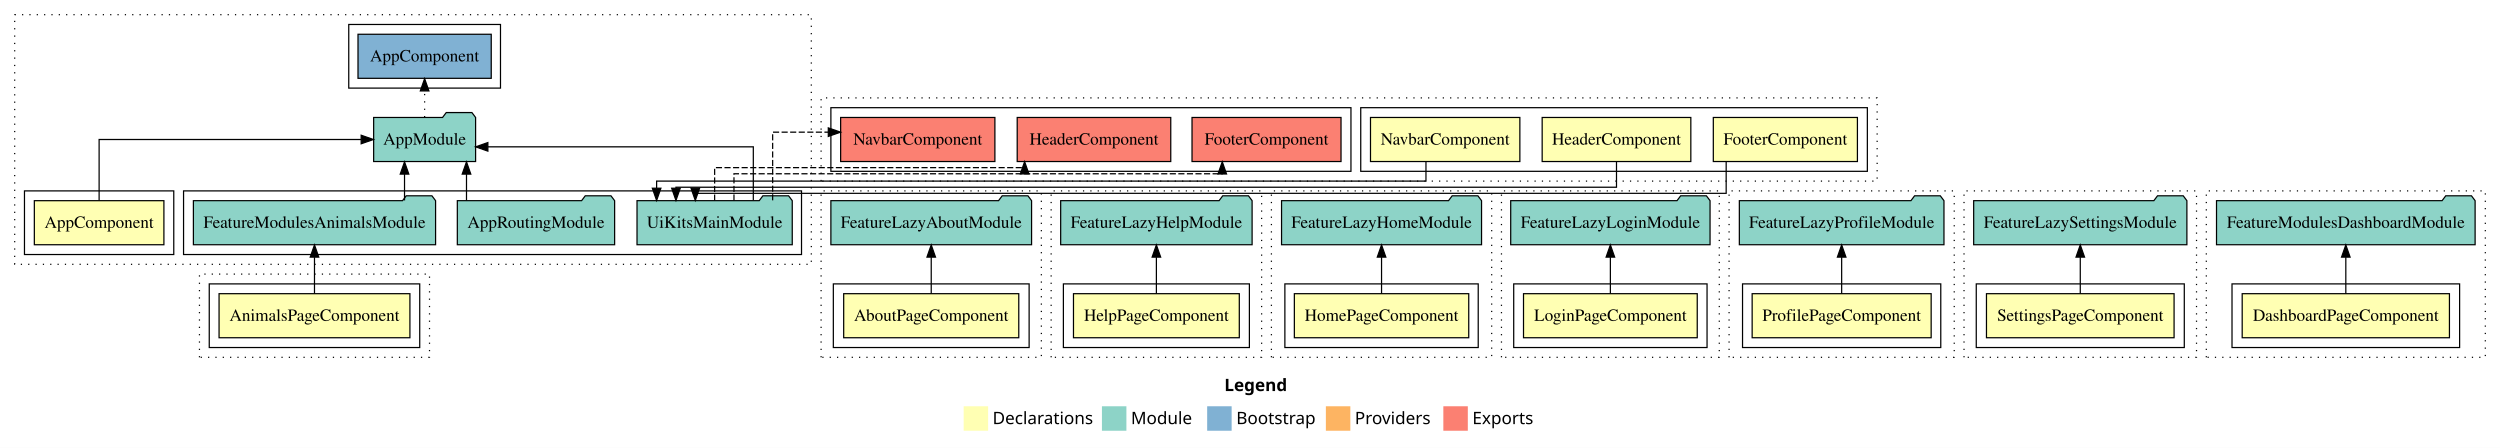
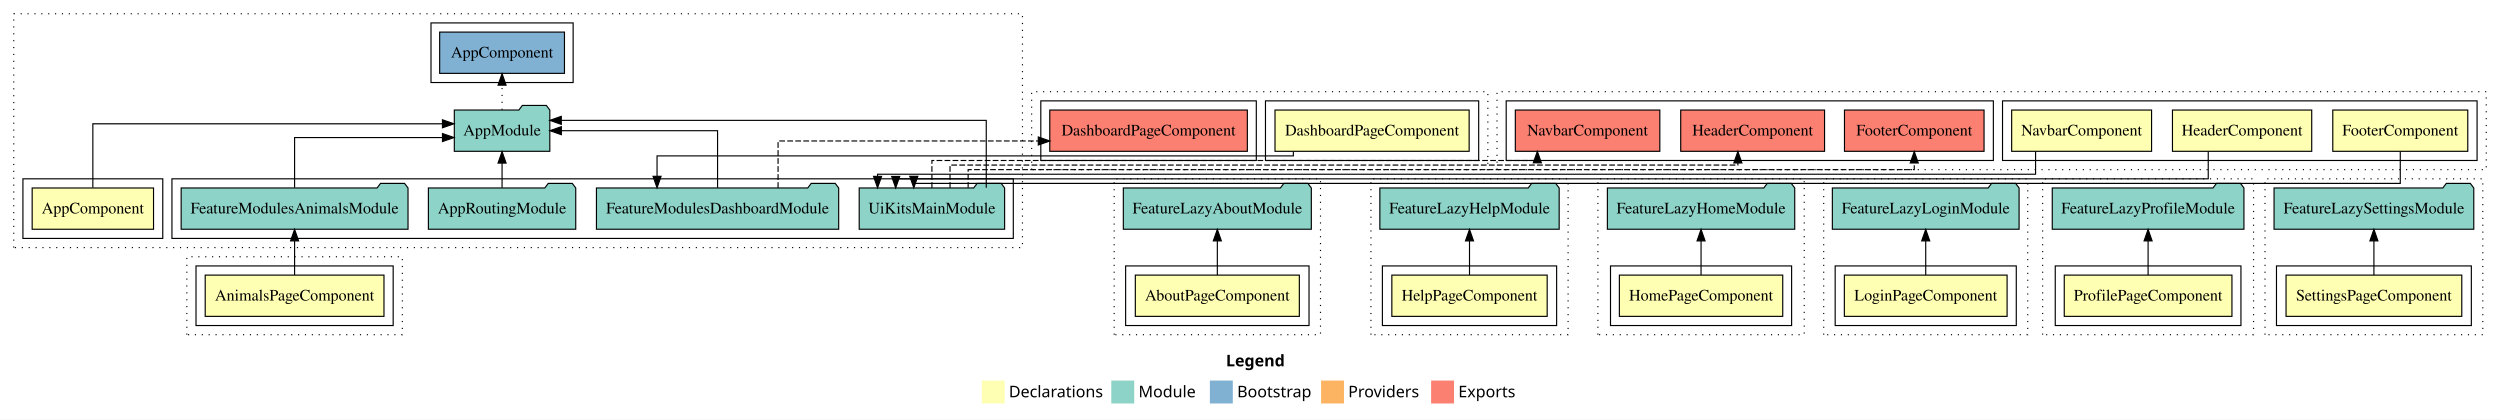
- <svg xmlns="http://www.w3.org/2000/svg" width="2043pt" height="366pt" viewBox="0.00 0.00 2043.00 366.00">
+ <svg xmlns="http://www.w3.org/2000/svg" width="2181pt" height="366pt" viewBox="0.00 0.00 2181.00 366.00">
  <g id="graph0" class="graph" transform="scale(1 1) rotate(0) translate(4 362)">
-     <polygon fill="#ffffff" stroke="transparent" points="-4,4 -4,-362 2039,-362 2039,4 -4,4" />
-     <text text-anchor="start" x="996.509" y="-42.4" font-family="sans-serif" font-weight="bold" font-size="14.00" fill="#000000">Legend</text>
-     <polygon fill="#ffffb3" stroke="transparent" points="783.5,-10 783.5,-30 803.5,-30 803.5,-10 783.5,-10" />
-     <text text-anchor="start" x="807.129" y="-15.4" font-family="sans-serif" font-size="14.00" fill="#000000">  Declarations</text>
-     <polygon fill="#8dd3c7" stroke="transparent" points="896.5,-10 896.5,-30 916.5,-30 916.5,-10 896.5,-10" />
-     <text text-anchor="start" x="920.225" y="-15.4" font-family="sans-serif" font-size="14.00" fill="#000000">  Module</text>
-     <polygon fill="#80b1d3" stroke="transparent" points="982.5,-10 982.5,-30 1002.5,-30 1002.5,-10 982.5,-10" />
-     <text text-anchor="start" x="1006.281" y="-15.4" font-family="sans-serif" font-size="14.00" fill="#000000">  Bootstrap</text>
-     <polygon fill="#fdb462" stroke="transparent" points="1079.5,-10 1079.5,-30 1099.5,-30 1099.5,-10 1079.5,-10" />
-     <text text-anchor="start" x="1103.173" y="-15.4" font-family="sans-serif" font-size="14.00" fill="#000000">  Providers</text>
-     <polygon fill="#fb8072" stroke="transparent" points="1175.5,-10 1175.5,-30 1195.5,-30 1195.5,-10 1175.5,-10" />
-     <text text-anchor="start" x="1199.226" y="-15.4" font-family="sans-serif" font-size="14.00" fill="#000000">  Exports</text>
+     <polygon fill="#ffffff" stroke="transparent" points="-4,4 -4,-362 2177,-362 2177,4 -4,4" />
+     <text text-anchor="start" x="1065.509" y="-42.4" font-family="sans-serif" font-weight="bold" font-size="14.00" fill="#000000">Legend</text>
+     <polygon fill="#ffffb3" stroke="transparent" points="852.5,-10 852.5,-30 872.5,-30 872.5,-10 852.5,-10" />
+     <text text-anchor="start" x="876.129" y="-15.4" font-family="sans-serif" font-size="14.00" fill="#000000">  Declarations</text>
+     <polygon fill="#8dd3c7" stroke="transparent" points="965.5,-10 965.5,-30 985.5,-30 985.5,-10 965.5,-10" />
+     <text text-anchor="start" x="989.225" y="-15.4" font-family="sans-serif" font-size="14.00" fill="#000000">  Module</text>
+     <polygon fill="#80b1d3" stroke="transparent" points="1051.5,-10 1051.5,-30 1071.5,-30 1071.5,-10 1051.5,-10" />
+     <text text-anchor="start" x="1075.281" y="-15.4" font-family="sans-serif" font-size="14.00" fill="#000000">  Bootstrap</text>
+     <polygon fill="#fdb462" stroke="transparent" points="1148.5,-10 1148.5,-30 1168.5,-30 1168.5,-10 1148.5,-10" />
+     <text text-anchor="start" x="1172.173" y="-15.4" font-family="sans-serif" font-size="14.00" fill="#000000">  Providers</text>
+     <polygon fill="#fb8072" stroke="transparent" points="1244.5,-10 1244.5,-30 1264.5,-30 1264.5,-10 1244.5,-10" />
+     <text text-anchor="start" x="1268.226" y="-15.4" font-family="sans-serif" font-size="14.00" fill="#000000">  Exports</text>
    <g id="clust1" class="cluster">
-       <polygon fill="none" stroke="#000000" stroke-dasharray="1,5" points="8,-146 8,-350 659,-350 659,-146 8,-146" />
+       <polygon fill="none" stroke="#000000" stroke-dasharray="1,5" points="8,-146 8,-350 888,-350 888,-146 8,-146" />
    </g>
    <g id="clust2" class="cluster">
      <polygon fill="none" stroke="#000000" points="16,-154 16,-206 138,-206 138,-154 16,-154" />
    </g>
    <g id="clust4" class="cluster">
-       <polygon fill="none" stroke="#000000" points="146,-154 146,-206 651,-206 651,-154 146,-154" />
+       <polygon fill="none" stroke="#000000" points="146,-154 146,-206 880,-206 880,-154 146,-154" />
    </g>
    <g id="clust6" class="cluster">
-       <polygon fill="none" stroke="#000000" points="281,-290 281,-342 405,-342 405,-290 281,-290" />
+       <polygon fill="none" stroke="#000000" points="372,-290 372,-342 496,-342 496,-290 372,-290" />
    </g>
    <g id="clust20" class="cluster">
-       <polygon fill="none" stroke="#000000" stroke-dasharray="1,5" points="667,-70 667,-206 847,-206 847,-70 667,-70" />
+       <polygon fill="none" stroke="#000000" stroke-dasharray="1,5" points="968,-70 968,-206 1148,-206 1148,-70 968,-70" />
    </g>
    <g id="clust21" class="cluster">
-       <polygon fill="none" stroke="#000000" points="677,-78 677,-130 837,-130 837,-78 677,-78" />
+       <polygon fill="none" stroke="#000000" points="978,-78 978,-130 1138,-130 1138,-78 978,-78" />
    </g>
    <g id="clust27" class="cluster">
-       <polygon fill="none" stroke="#000000" stroke-dasharray="1,5" points="855,-70 855,-206 1027,-206 1027,-70 855,-70" />
+       <polygon fill="none" stroke="#000000" stroke-dasharray="1,5" points="1192,-70 1192,-206 1364,-206 1364,-70 1192,-70" />
    </g>
    <g id="clust28" class="cluster">
-       <polygon fill="none" stroke="#000000" points="865,-78 865,-130 1017,-130 1017,-78 865,-78" />
+       <polygon fill="none" stroke="#000000" points="1202,-78 1202,-130 1354,-130 1354,-78 1202,-78" />
    </g>
    <g id="clust34" class="cluster">
-       <polygon fill="none" stroke="#000000" stroke-dasharray="1,5" points="1035,-70 1035,-206 1215,-206 1215,-70 1035,-70" />
+       <polygon fill="none" stroke="#000000" stroke-dasharray="1,5" points="1390,-70 1390,-206 1570,-206 1570,-70 1390,-70" />
    </g>
    <g id="clust35" class="cluster">
-       <polygon fill="none" stroke="#000000" points="1046,-78 1046,-130 1204,-130 1204,-78 1046,-78" />
+       <polygon fill="none" stroke="#000000" points="1401,-78 1401,-130 1559,-130 1559,-78 1401,-78" />
    </g>
    <g id="clust41" class="cluster">
-       <polygon fill="none" stroke="#000000" stroke-dasharray="1,5" points="1223,-70 1223,-206 1401,-206 1401,-70 1223,-70" />
+       <polygon fill="none" stroke="#000000" stroke-dasharray="1,5" points="1587,-70 1587,-206 1765,-206 1765,-70 1587,-70" />
    </g>
    <g id="clust42" class="cluster">
-       <polygon fill="none" stroke="#000000" points="1233,-78 1233,-130 1391,-130 1391,-78 1233,-78" />
+       <polygon fill="none" stroke="#000000" points="1597,-78 1597,-130 1755,-130 1755,-78 1597,-78" />
    </g>
    <g id="clust48" class="cluster">
-       <polygon fill="none" stroke="#000000" stroke-dasharray="1,5" points="1409,-70 1409,-206 1593,-206 1593,-70 1409,-70" />
+       <polygon fill="none" stroke="#000000" stroke-dasharray="1,5" points="1778,-70 1778,-206 1962,-206 1962,-70 1778,-70" />
    </g>
    <g id="clust49" class="cluster">
-       <polygon fill="none" stroke="#000000" points="1420,-78 1420,-130 1582,-130 1582,-78 1420,-78" />
+       <polygon fill="none" stroke="#000000" points="1789,-78 1789,-130 1951,-130 1951,-78 1789,-78" />
    </g>
    <g id="clust55" class="cluster">
-       <polygon fill="none" stroke="#000000" stroke-dasharray="1,5" points="1601,-70 1601,-206 1791,-206 1791,-70 1601,-70" />
+       <polygon fill="none" stroke="#000000" stroke-dasharray="1,5" points="1972,-70 1972,-206 2162,-206 2162,-70 1972,-70" />
    </g>
    <g id="clust56" class="cluster">
-       <polygon fill="none" stroke="#000000" points="1611,-78 1611,-130 1781,-130 1781,-78 1611,-78" />
+       <polygon fill="none" stroke="#000000" points="1982,-78 1982,-130 2152,-130 2152,-78 1982,-78" />
    </g>
    <g id="clust62" class="cluster">
      <polygon fill="none" stroke="#000000" stroke-dasharray="1,5" points="159,-70 159,-138 347,-138 347,-70 159,-70" />
    </g>
    <g id="clust63" class="cluster">
      <polygon fill="none" stroke="#000000" points="167,-78 167,-130 339,-130 339,-78 167,-78" />
    </g>
    <g id="clust69" class="cluster">
-       <polygon fill="none" stroke="#000000" stroke-dasharray="1,5" points="1799,-70 1799,-206 2027,-206 2027,-70 1799,-70" />
+       <polygon fill="none" stroke="#000000" stroke-dasharray="1,5" points="896,-214 896,-282 1294,-282 1294,-214 896,-214" />
    </g>
    <g id="clust70" class="cluster">
-       <polygon fill="none" stroke="#000000" points="1820,-78 1820,-130 2006,-130 2006,-78 1820,-78" />
+       <polygon fill="none" stroke="#000000" points="1100,-222 1100,-274 1286,-274 1286,-222 1100,-222" />
+     </g>
+     <g id="clust73" class="cluster">
+       <polygon fill="none" stroke="#000000" points="904,-222 904,-274 1092,-274 1092,-222 904,-222" />
    </g>
    <g id="clust76" class="cluster">
-       <polygon fill="none" stroke="#000000" stroke-dasharray="1,5" points="667,-214 667,-282 1530,-282 1530,-214 667,-214" />
+       <polygon fill="none" stroke="#000000" stroke-dasharray="1,5" points="1302,-214 1302,-282 2165,-282 2165,-214 1302,-214" />
    </g>
    <g id="clust77" class="cluster">
-       <polygon fill="none" stroke="#000000" points="1108,-222 1108,-274 1522,-274 1522,-222 1108,-222" />
+       <polygon fill="none" stroke="#000000" points="1743,-222 1743,-274 2157,-274 2157,-222 1743,-222" />
    </g>
    <g id="clust82" class="cluster">
-       <polygon fill="none" stroke="#000000" points="675,-222 675,-274 1100,-274 1100,-222 675,-222" />
+       <polygon fill="none" stroke="#000000" points="1310,-222 1310,-274 1735,-274 1735,-222 1310,-222" />
    </g>
    <g id="node1" class="node">
      <polygon fill="#ffffb3" stroke="#000000" points="129.94,-198 24.06,-198 24.06,-162 129.94,-162 129.94,-198" />
      <text text-anchor="middle" x="77" y="-175.8" font-family="Times,serif" font-size="14.00" fill="#000000">AppComponent</text>
    </g>
    <g id="node2" class="node">
-       <polygon fill="#8dd3c7" stroke="#000000" points="384.657,-266 381.657,-270 360.657,-270 357.657,-266 301.343,-266 301.343,-230 384.657,-230 384.657,-266" />
-       <text text-anchor="middle" x="343" y="-243.8" font-family="Times,serif" font-size="14.00" fill="#000000">AppModule</text>
+       <polygon fill="#8dd3c7" stroke="#000000" points="475.657,-266 472.657,-270 451.657,-270 448.657,-266 392.343,-266 392.343,-230 475.657,-230 475.657,-266" />
+       <text text-anchor="middle" x="434" y="-243.8" font-family="Times,serif" font-size="14.00" fill="#000000">AppModule</text>
    </g>
    <g id="edge1" class="edge">
-       <path fill="none" stroke="#000000" d="M77,-198.223C77,-218.365 77,-248 77,-248 77,-248 291.145,-248 291.145,-248" />
-       <polygon fill="#000000" stroke="#000000" points="291.145,-251.5 301.145,-248 291.145,-244.5 291.145,-251.5" />
-     </g>
-     <g id="node6" class="node">
-       <polygon fill="#80b1d3" stroke="#000000" points="397.439,-334 288.561,-334 288.561,-298 397.439,-298 397.439,-334" />
-       <text text-anchor="middle" x="343" y="-311.8" font-family="Times,serif" font-size="14.00" fill="#000000">AppComponent </text>
-     </g>
-     <g id="edge5" class="edge">
-       <path fill="none" stroke="#000000" stroke-dasharray="1,5" d="M343,-266.223C343,-266.223 343,-287.727 343,-287.727" />
-       <polygon fill="#000000" stroke="#000000" points="339.5,-287.727 343,-297.727 346.5,-287.727 339.5,-287.727" />
+       <path fill="none" stroke="#000000" d="M77,-198.292C77,-220.206 77,-254 77,-254 77,-254 381.998,-254 381.998,-254" />
+       <polygon fill="#000000" stroke="#000000" points="381.998,-257.5 391.998,-254 381.998,-250.5 381.998,-257.5" />
+     </g>
+     <g id="node7" class="node">
+       <polygon fill="#80b1d3" stroke="#000000" points="488.439,-334 379.561,-334 379.561,-298 488.439,-298 488.439,-334" />
+       <text text-anchor="middle" x="434" y="-311.8" font-family="Times,serif" font-size="14.00" fill="#000000">AppComponent </text>
+     </g>
+     <g id="edge6" class="edge">
+       <path fill="none" stroke="#000000" stroke-dasharray="1,5" d="M434,-266.223C434,-266.223 434,-287.727 434,-287.727" />
+       <polygon fill="#000000" stroke="#000000" points="430.5,-287.727 434,-297.727 437.5,-287.727 430.5,-287.727" />
    </g>
    <g id="node3" class="node">
      <polygon fill="#8dd3c7" stroke="#000000" points="498.274,-198 495.274,-202 474.274,-202 471.274,-198 369.726,-198 369.726,-162 498.274,-162 498.274,-198" />
      <text text-anchor="middle" x="434" y="-175.8" font-family="Times,serif" font-size="14.00" fill="#000000">AppRoutingModule</text>
    </g>
    <g id="edge2" class="edge">
-       <path fill="none" stroke="#000000" d="M377.221,-198.223C377.221,-198.223 377.221,-219.727 377.221,-219.727" />
-       <polygon fill="#000000" stroke="#000000" points="373.721,-219.727 377.221,-229.727 380.721,-219.727 373.721,-219.727" />
+       <path fill="none" stroke="#000000" d="M434,-198.223C434,-198.223 434,-219.727 434,-219.727" />
+       <polygon fill="#000000" stroke="#000000" points="430.5,-219.727 434,-229.727 437.5,-219.727 430.5,-219.727" />
    </g>
    <g id="node4" class="node">
      <polygon fill="#8dd3c7" stroke="#000000" points="351.959,-198 348.959,-202 327.959,-202 324.959,-198 154.041,-198 154.041,-162 351.959,-162 351.959,-198" />
      <text text-anchor="middle" x="253" y="-175.8" font-family="Times,serif" font-size="14.00" fill="#000000">FeatureModulesAnimalsModule</text>
    </g>
    <g id="edge3" class="edge">
-       <path fill="none" stroke="#000000" d="M326.576,-198.223C326.576,-198.223 326.576,-219.727 326.576,-219.727" />
-       <polygon fill="#000000" stroke="#000000" points="323.076,-219.727 326.576,-229.727 330.076,-219.727 323.076,-219.727" />
+       <path fill="none" stroke="#000000" d="M253,-198.267C253,-216.555 253,-242 253,-242 253,-242 382.02,-242 382.02,-242" />
+       <polygon fill="#000000" stroke="#000000" points="382.02,-245.5 392.02,-242 382.02,-238.5 382.02,-245.5" />
    </g>
    <g id="node5" class="node">
-       <polygon fill="#8dd3c7" stroke="#000000" points="643.43,-198 640.43,-202 619.43,-202 616.43,-198 516.57,-198 516.57,-162 643.43,-162 643.43,-198" />
-       <text text-anchor="middle" x="580" y="-175.8" font-family="Times,serif" font-size="14.00" fill="#000000">UiKitsMainModule</text>
+       <polygon fill="#8dd3c7" stroke="#000000" points="727.663,-198 724.663,-202 703.663,-202 700.663,-198 516.337,-198 516.337,-162 727.663,-162 727.663,-198" />
+       <text text-anchor="middle" x="622" y="-175.8" font-family="Times,serif" font-size="14.00" fill="#000000">FeatureModulesDashboardModule</text>
    </g>
    <g id="edge4" class="edge">
-       <path fill="none" stroke="#000000" d="M611.607,-198.267C611.607,-216.555 611.607,-242 611.607,-242 611.607,-242 394.675,-242 394.675,-242" />
-       <polygon fill="#000000" stroke="#000000" points="394.675,-238.5 384.675,-242 394.675,-245.5 394.675,-238.5" />
-     </g>
-     <g id="node25" class="node">
-       <polygon fill="#fb8072" stroke="#000000" points="1091.881,-266 970.119,-266 970.119,-230 1091.881,-230 1091.881,-266" />
-       <text text-anchor="middle" x="1031" y="-243.8" font-family="Times,serif" font-size="14.00" fill="#000000">FooterComponent </text>
-     </g>
-     <g id="edge17" class="edge">
-       <path fill="none" stroke="#000000" stroke-dasharray="5,2" d="M595.804,-198.127C595.804,-208.711 595.804,-220 595.804,-220 595.804,-220 994.835,-220 994.835,-220 994.835,-220 994.835,-220.979 994.835,-220.979" />
-       <polygon fill="#000000" stroke="#000000" points="991.335,-219.793 994.835,-229.793 998.335,-219.793 991.335,-219.793" />
+       <path fill="none" stroke="#000000" d="M622,-198.223C622,-218.365 622,-248 622,-248 622,-248 485.723,-248 485.723,-248" />
+       <polygon fill="#000000" stroke="#000000" points="485.723,-244.5 475.723,-248 485.723,-251.5 485.723,-244.5" />
+     </g>
+     <g id="node22" class="node">
+       <polygon fill="#fb8072" stroke="#000000" points="1084.186,-266 911.814,-266 911.814,-230 1084.186,-230 1084.186,-266" />
+       <text text-anchor="middle" x="998" y="-243.8" font-family="Times,serif" font-size="14.00" fill="#000000">DashboardPageComponent </text>
+     </g>
+     <g id="edge15" class="edge">
+       <path fill="none" stroke="#000000" stroke-dasharray="5,2" d="M674.791,-198.023C674.791,-215.373 674.791,-239 674.791,-239 674.791,-239 901.81,-239 901.81,-239" />
+       <polygon fill="#000000" stroke="#000000" points="901.811,-242.5 911.81,-239 901.81,-235.5 901.811,-242.5" />
+     </g>
+     <g id="node6" class="node">
+       <polygon fill="#8dd3c7" stroke="#000000" points="872.43,-198 869.43,-202 848.43,-202 845.43,-198 745.57,-198 745.57,-162 872.43,-162 872.43,-198" />
+       <text text-anchor="middle" x="809" y="-175.8" font-family="Times,serif" font-size="14.00" fill="#000000">UiKitsMainModule</text>
+     </g>
+     <g id="edge5" class="edge">
+       <path fill="none" stroke="#000000" d="M856.411,-198.248C856.411,-221.018 856.411,-257 856.411,-257 856.411,-257 485.658,-257 485.658,-257" />
+       <polygon fill="#000000" stroke="#000000" points="485.659,-253.5 475.658,-257 485.658,-260.5 485.659,-253.5" />
    </g>
    <g id="node26" class="node">
-       <polygon fill="#fb8072" stroke="#000000" points="952.744,-266 827.256,-266 827.256,-230 952.744,-230 952.744,-266" />
-       <text text-anchor="middle" x="890" y="-243.8" font-family="Times,serif" font-size="14.00" fill="#000000">HeaderComponent </text>
-     </g>
-     <g id="edge18" class="edge">
-       <path fill="none" stroke="#000000" stroke-dasharray="5,2" d="M580,-198.044C580,-210.563 580,-225 580,-225 580,-225 833.316,-225 833.316,-225 833.316,-225 833.316,-225.488 833.316,-225.488" />
-       <polygon fill="#000000" stroke="#000000" points="829.816,-219.878 833.316,-229.878 836.816,-219.878 829.816,-219.878" />
+       <polygon fill="#fb8072" stroke="#000000" points="1726.881,-266 1605.119,-266 1605.119,-230 1726.881,-230 1726.881,-266" />
+       <text text-anchor="middle" x="1666" y="-243.8" font-family="Times,serif" font-size="14.00" fill="#000000">FooterComponent </text>
+     </g>
+     <g id="edge19" class="edge">
+       <path fill="none" stroke="#000000" stroke-dasharray="5,2" d="M840.607,-198.194C840.607,-206.278 840.607,-214 840.607,-214 840.607,-214 1666,-214 1666,-214 1666,-214 1666,-219.806 1666,-219.806" />
+       <polygon fill="#000000" stroke="#000000" points="1662.5,-219.805 1666,-229.806 1669.5,-219.806 1662.5,-219.805" />
    </g>
    <g id="node27" class="node">
-       <polygon fill="#fb8072" stroke="#000000" points="809.029,-266 682.971,-266 682.971,-230 809.029,-230 809.029,-266" />
-       <text text-anchor="middle" x="746" y="-243.8" font-family="Times,serif" font-size="14.00" fill="#000000">NavbarComponent </text>
-     </g>
-     <g id="edge19" class="edge">
-       <path fill="none" stroke="#000000" stroke-dasharray="5,2" d="M627.411,-198.292C627.411,-220.206 627.411,-254 627.411,-254 627.411,-254 672.886,-254 672.886,-254" />
-       <polygon fill="#000000" stroke="#000000" points="672.886,-257.5 682.886,-254 672.886,-250.5 672.886,-257.5" />
-     </g>
-     <g id="node7" class="node">
-       <polygon fill="#ffffb3" stroke="#000000" points="828.542,-122 685.458,-122 685.458,-86 828.542,-86 828.542,-122" />
-       <text text-anchor="middle" x="757" y="-99.8" font-family="Times,serif" font-size="14.00" fill="#000000">AboutPageComponent</text>
+       <polygon fill="#fb8072" stroke="#000000" points="1587.744,-266 1462.256,-266 1462.256,-230 1587.744,-230 1587.744,-266" />
+       <text text-anchor="middle" x="1525" y="-243.8" font-family="Times,serif" font-size="14.00" fill="#000000">HeaderComponent </text>
+     </g>
+     <g id="edge20" class="edge">
+       <path fill="none" stroke="#000000" stroke-dasharray="5,2" d="M824.804,-198.11C824.804,-207.897 824.804,-218 824.804,-218 824.804,-218 1512.119,-218 1512.119,-218 1512.119,-218 1512.119,-219.857 1512.119,-219.857" />
+       <polygon fill="#000000" stroke="#000000" points="1508.62,-219.857 1512.119,-229.857 1515.62,-219.857 1508.62,-219.857" />
+     </g>
+     <g id="node28" class="node">
+       <polygon fill="#fb8072" stroke="#000000" points="1444.029,-266 1317.971,-266 1317.971,-230 1444.029,-230 1444.029,-266" />
+       <text text-anchor="middle" x="1381" y="-243.8" font-family="Times,serif" font-size="14.00" fill="#000000">NavbarComponent </text>
+     </g>
+     <g id="edge21" class="edge">
+       <path fill="none" stroke="#000000" stroke-dasharray="5,2" d="M809,-198.055C809,-209.439 809,-222 809,-222 809,-222 1337.173,-222 1337.173,-222 1337.173,-222 1337.173,-222.794 1337.173,-222.794" />
+       <polygon fill="#000000" stroke="#000000" points="1333.673,-219.942 1337.173,-229.942 1340.673,-219.942 1333.673,-219.942" />
    </g>
    <g id="node8" class="node">
-       <polygon fill="#8dd3c7" stroke="#000000" points="839.007,-198 836.007,-202 815.007,-202 812.007,-198 674.993,-198 674.993,-162 839.007,-162 839.007,-198" />
-       <text text-anchor="middle" x="757" y="-175.8" font-family="Times,serif" font-size="14.00" fill="#000000">FeatureLazyAboutModule</text>
-     </g>
-     <g id="edge6" class="edge">
-       <path fill="none" stroke="#000000" d="M757,-122.011C757,-122.011 757,-151.855 757,-151.855" />
-       <polygon fill="#000000" stroke="#000000" points="753.5,-151.855 757,-161.855 760.5,-151.855 753.5,-151.855" />
+       <polygon fill="#ffffb3" stroke="#000000" points="1129.542,-122 986.458,-122 986.458,-86 1129.542,-86 1129.542,-122" />
+       <text text-anchor="middle" x="1058" y="-99.8" font-family="Times,serif" font-size="14.00" fill="#000000">AboutPageComponent</text>
    </g>
    <g id="node9" class="node">
-       <polygon fill="#ffffb3" stroke="#000000" points="1008.756,-122 873.244,-122 873.244,-86 1008.756,-86 1008.756,-122" />
-       <text text-anchor="middle" x="941" y="-99.8" font-family="Times,serif" font-size="14.00" fill="#000000">HelpPageComponent</text>
+       <polygon fill="#8dd3c7" stroke="#000000" points="1140.007,-198 1137.007,-202 1116.007,-202 1113.007,-198 975.993,-198 975.993,-162 1140.007,-162 1140.007,-198" />
+       <text text-anchor="middle" x="1058" y="-175.8" font-family="Times,serif" font-size="14.00" fill="#000000">FeatureLazyAboutModule</text>
+     </g>
+     <g id="edge7" class="edge">
+       <path fill="none" stroke="#000000" d="M1058,-122.011C1058,-122.011 1058,-151.855 1058,-151.855" />
+       <polygon fill="#000000" stroke="#000000" points="1054.5,-151.855 1058,-161.855 1061.5,-151.855 1054.5,-151.855" />
    </g>
    <g id="node10" class="node">
-       <polygon fill="#8dd3c7" stroke="#000000" points="1019.221,-198 1016.221,-202 995.221,-202 992.221,-198 862.779,-198 862.779,-162 1019.221,-162 1019.221,-198" />
-       <text text-anchor="middle" x="941" y="-175.8" font-family="Times,serif" font-size="14.00" fill="#000000">FeatureLazyHelpModule</text>
-     </g>
-     <g id="edge7" class="edge">
-       <path fill="none" stroke="#000000" d="M941,-122.011C941,-122.011 941,-151.855 941,-151.855" />
-       <polygon fill="#000000" stroke="#000000" points="937.5,-151.855 941,-161.855 944.5,-151.855 937.5,-151.855" />
+       <polygon fill="#ffffb3" stroke="#000000" points="1345.756,-122 1210.244,-122 1210.244,-86 1345.756,-86 1345.756,-122" />
+       <text text-anchor="middle" x="1278" y="-99.8" font-family="Times,serif" font-size="14.00" fill="#000000">HelpPageComponent</text>
    </g>
    <g id="node11" class="node">
-       <polygon fill="#ffffb3" stroke="#000000" points="1196.256,-122 1053.744,-122 1053.744,-86 1196.256,-86 1196.256,-122" />
-       <text text-anchor="middle" x="1125" y="-99.8" font-family="Times,serif" font-size="14.00" fill="#000000">HomePageComponent</text>
+       <polygon fill="#8dd3c7" stroke="#000000" points="1356.221,-198 1353.221,-202 1332.221,-202 1329.221,-198 1199.779,-198 1199.779,-162 1356.221,-162 1356.221,-198" />
+       <text text-anchor="middle" x="1278" y="-175.8" font-family="Times,serif" font-size="14.00" fill="#000000">FeatureLazyHelpModule</text>
+     </g>
+     <g id="edge8" class="edge">
+       <path fill="none" stroke="#000000" d="M1278,-122.011C1278,-122.011 1278,-151.855 1278,-151.855" />
+       <polygon fill="#000000" stroke="#000000" points="1274.5,-151.855 1278,-161.855 1281.5,-151.855 1274.5,-151.855" />
    </g>
    <g id="node12" class="node">
-       <polygon fill="#8dd3c7" stroke="#000000" points="1206.721,-198 1203.721,-202 1182.721,-202 1179.721,-198 1043.279,-198 1043.279,-162 1206.721,-162 1206.721,-198" />
-       <text text-anchor="middle" x="1125" y="-175.8" font-family="Times,serif" font-size="14.00" fill="#000000">FeatureLazyHomeModule</text>
-     </g>
-     <g id="edge8" class="edge">
-       <path fill="none" stroke="#000000" d="M1125,-122.011C1125,-122.011 1125,-151.855 1125,-151.855" />
-       <polygon fill="#000000" stroke="#000000" points="1121.5,-151.855 1125,-161.855 1128.5,-151.855 1121.5,-151.855" />
+       <polygon fill="#ffffb3" stroke="#000000" points="1551.256,-122 1408.744,-122 1408.744,-86 1551.256,-86 1551.256,-122" />
+       <text text-anchor="middle" x="1480" y="-99.8" font-family="Times,serif" font-size="14.00" fill="#000000">HomePageComponent</text>
    </g>
    <g id="node13" class="node">
-       <polygon fill="#ffffb3" stroke="#000000" points="1382.987,-122 1241.013,-122 1241.013,-86 1382.987,-86 1382.987,-122" />
-       <text text-anchor="middle" x="1312" y="-99.8" font-family="Times,serif" font-size="14.00" fill="#000000">LoginPageComponent</text>
+       <polygon fill="#8dd3c7" stroke="#000000" points="1561.721,-198 1558.721,-202 1537.721,-202 1534.721,-198 1398.279,-198 1398.279,-162 1561.721,-162 1561.721,-198" />
+       <text text-anchor="middle" x="1480" y="-175.8" font-family="Times,serif" font-size="14.00" fill="#000000">FeatureLazyHomeModule</text>
+     </g>
+     <g id="edge9" class="edge">
+       <path fill="none" stroke="#000000" d="M1480,-122.011C1480,-122.011 1480,-151.855 1480,-151.855" />
+       <polygon fill="#000000" stroke="#000000" points="1476.5,-151.855 1480,-161.855 1483.5,-151.855 1476.5,-151.855" />
    </g>
    <g id="node14" class="node">
-       <polygon fill="#8dd3c7" stroke="#000000" points="1393.452,-198 1390.452,-202 1369.452,-202 1366.452,-198 1230.548,-198 1230.548,-162 1393.452,-162 1393.452,-198" />
-       <text text-anchor="middle" x="1312" y="-175.8" font-family="Times,serif" font-size="14.00" fill="#000000">FeatureLazyLoginModule</text>
-     </g>
-     <g id="edge9" class="edge">
-       <path fill="none" stroke="#000000" d="M1312,-122.011C1312,-122.011 1312,-151.855 1312,-151.855" />
-       <polygon fill="#000000" stroke="#000000" points="1308.5,-151.855 1312,-161.855 1315.5,-151.855 1308.5,-151.855" />
+       <polygon fill="#ffffb3" stroke="#000000" points="1746.987,-122 1605.013,-122 1605.013,-86 1746.987,-86 1746.987,-122" />
+       <text text-anchor="middle" x="1676" y="-99.8" font-family="Times,serif" font-size="14.00" fill="#000000">LoginPageComponent</text>
    </g>
    <g id="node15" class="node">
-       <polygon fill="#ffffb3" stroke="#000000" points="1574.144,-122 1427.856,-122 1427.856,-86 1574.144,-86 1574.144,-122" />
-       <text text-anchor="middle" x="1501" y="-99.8" font-family="Times,serif" font-size="14.00" fill="#000000">ProfilePageComponent</text>
+       <polygon fill="#8dd3c7" stroke="#000000" points="1757.452,-198 1754.452,-202 1733.452,-202 1730.452,-198 1594.548,-198 1594.548,-162 1757.452,-162 1757.452,-198" />
+       <text text-anchor="middle" x="1676" y="-175.8" font-family="Times,serif" font-size="14.00" fill="#000000">FeatureLazyLoginModule</text>
+     </g>
+     <g id="edge10" class="edge">
+       <path fill="none" stroke="#000000" d="M1676,-122.011C1676,-122.011 1676,-151.855 1676,-151.855" />
+       <polygon fill="#000000" stroke="#000000" points="1672.5,-151.855 1676,-161.855 1679.5,-151.855 1672.5,-151.855" />
    </g>
    <g id="node16" class="node">
-       <polygon fill="#8dd3c7" stroke="#000000" points="1584.609,-198 1581.609,-202 1560.609,-202 1557.609,-198 1417.391,-198 1417.391,-162 1584.609,-162 1584.609,-198" />
-       <text text-anchor="middle" x="1501" y="-175.8" font-family="Times,serif" font-size="14.00" fill="#000000">FeatureLazyProfileModule</text>
-     </g>
-     <g id="edge10" class="edge">
-       <path fill="none" stroke="#000000" d="M1501,-122.011C1501,-122.011 1501,-151.855 1501,-151.855" />
-       <polygon fill="#000000" stroke="#000000" points="1497.5,-151.855 1501,-161.855 1504.5,-151.855 1497.5,-151.855" />
+       <polygon fill="#ffffb3" stroke="#000000" points="1943.144,-122 1796.856,-122 1796.856,-86 1943.144,-86 1943.144,-122" />
+       <text text-anchor="middle" x="1870" y="-99.8" font-family="Times,serif" font-size="14.00" fill="#000000">ProfilePageComponent</text>
    </g>
    <g id="node17" class="node">
-       <polygon fill="#ffffb3" stroke="#000000" points="1772.658,-122 1619.342,-122 1619.342,-86 1772.658,-86 1772.658,-122" />
-       <text text-anchor="middle" x="1696" y="-99.8" font-family="Times,serif" font-size="14.00" fill="#000000">SettingsPageComponent</text>
+       <polygon fill="#8dd3c7" stroke="#000000" points="1953.609,-198 1950.609,-202 1929.609,-202 1926.609,-198 1786.391,-198 1786.391,-162 1953.609,-162 1953.609,-198" />
+       <text text-anchor="middle" x="1870" y="-175.8" font-family="Times,serif" font-size="14.00" fill="#000000">FeatureLazyProfileModule</text>
+     </g>
+     <g id="edge11" class="edge">
+       <path fill="none" stroke="#000000" d="M1870,-122.011C1870,-122.011 1870,-151.855 1870,-151.855" />
+       <polygon fill="#000000" stroke="#000000" points="1866.5,-151.855 1870,-161.855 1873.5,-151.855 1866.5,-151.855" />
    </g>
    <g id="node18" class="node">
-       <polygon fill="#8dd3c7" stroke="#000000" points="1783.123,-198 1780.123,-202 1759.123,-202 1756.123,-198 1608.877,-198 1608.877,-162 1783.123,-162 1783.123,-198" />
-       <text text-anchor="middle" x="1696" y="-175.8" font-family="Times,serif" font-size="14.00" fill="#000000">FeatureLazySettingsModule</text>
-     </g>
-     <g id="edge11" class="edge">
-       <path fill="none" stroke="#000000" d="M1696,-122.011C1696,-122.011 1696,-151.855 1696,-151.855" />
-       <polygon fill="#000000" stroke="#000000" points="1692.5,-151.855 1696,-161.855 1699.5,-151.855 1692.5,-151.855" />
+       <polygon fill="#ffffb3" stroke="#000000" points="2143.658,-122 1990.342,-122 1990.342,-86 2143.658,-86 2143.658,-122" />
+       <text text-anchor="middle" x="2067" y="-99.8" font-family="Times,serif" font-size="14.00" fill="#000000">SettingsPageComponent</text>
    </g>
    <g id="node19" class="node">
+       <polygon fill="#8dd3c7" stroke="#000000" points="2154.123,-198 2151.123,-202 2130.123,-202 2127.123,-198 1979.877,-198 1979.877,-162 2154.123,-162 2154.123,-198" />
+       <text text-anchor="middle" x="2067" y="-175.8" font-family="Times,serif" font-size="14.00" fill="#000000">FeatureLazySettingsModule</text>
+     </g>
+     <g id="edge12" class="edge">
+       <path fill="none" stroke="#000000" d="M2067,-122.011C2067,-122.011 2067,-151.855 2067,-151.855" />
+       <polygon fill="#000000" stroke="#000000" points="2063.5,-151.855 2067,-161.855 2070.5,-151.855 2063.5,-151.855" />
+     </g>
+     <g id="node20" class="node">
      <polygon fill="#ffffb3" stroke="#000000" points="330.982,-122 175.018,-122 175.018,-86 330.982,-86 330.982,-122" />
      <text text-anchor="middle" x="253" y="-99.8" font-family="Times,serif" font-size="14.00" fill="#000000">AnimalsPageComponent</text>
    </g>
-     <g id="edge12" class="edge">
+     <g id="edge13" class="edge">
      <path fill="none" stroke="#000000" d="M253,-122.011C253,-122.011 253,-151.855 253,-151.855" />
      <polygon fill="#000000" stroke="#000000" points="249.5,-151.855 253,-161.855 256.5,-151.855 249.5,-151.855" />
    </g>
-     <g id="node20" class="node">
-       <polygon fill="#ffffb3" stroke="#000000" points="1997.685,-122 1828.315,-122 1828.315,-86 1997.685,-86 1997.685,-122" />
-       <text text-anchor="middle" x="1913" y="-99.8" font-family="Times,serif" font-size="14.00" fill="#000000">DashboardPageComponent</text>
-     </g>
    <g id="node21" class="node">
-       <polygon fill="#8dd3c7" stroke="#000000" points="2018.663,-198 2015.663,-202 1994.663,-202 1991.663,-198 1807.337,-198 1807.337,-162 2018.663,-162 2018.663,-198" />
-       <text text-anchor="middle" x="1913" y="-175.8" font-family="Times,serif" font-size="14.00" fill="#000000">FeatureModulesDashboardModule</text>
-     </g>
-     <g id="edge13" class="edge">
-       <path fill="none" stroke="#000000" d="M1913,-122.011C1913,-122.011 1913,-151.855 1913,-151.855" />
-       <polygon fill="#000000" stroke="#000000" points="1909.5,-151.855 1913,-161.855 1916.5,-151.855 1909.5,-151.855" />
-     </g>
-     <g id="node22" class="node">
-       <polygon fill="#ffffb3" stroke="#000000" points="1513.881,-266 1396.119,-266 1396.119,-230 1513.881,-230 1513.881,-266" />
-       <text text-anchor="middle" x="1455" y="-243.8" font-family="Times,serif" font-size="14.00" fill="#000000">FooterComponent</text>
+       <polygon fill="#ffffb3" stroke="#000000" points="1277.685,-266 1108.315,-266 1108.315,-230 1277.685,-230 1277.685,-266" />
+       <text text-anchor="middle" x="1193" y="-243.8" font-family="Times,serif" font-size="14.00" fill="#000000">DashboardPageComponent</text>
    </g>
    <g id="edge14" class="edge">
-       <path fill="none" stroke="#000000" d="M1406.628,-229.85C1406.628,-217.729 1406.628,-204 1406.628,-204 1406.628,-204 564.196,-204 564.196,-204 564.196,-204 564.196,-203.419 564.196,-203.419" />
-       <polygon fill="#000000" stroke="#000000" points="567.697,-208.19 564.196,-198.19 560.697,-208.19 567.697,-208.19" />
+       <path fill="none" stroke="#000000" d="M1124.33,-229.832C1124.33,-227.552 1124.33,-226 1124.33,-226 1124.33,-226 569.209,-226 569.209,-226 569.209,-226 569.209,-208.18 569.209,-208.18" />
+       <polygon fill="#000000" stroke="#000000" points="572.709,-208.18 569.209,-198.18 565.709,-208.18 572.709,-208.18" />
    </g>
    <g id="node23" class="node">
-       <polygon fill="#ffffb3" stroke="#000000" points="1377.744,-266 1256.256,-266 1256.256,-230 1377.744,-230 1377.744,-266" />
-       <text text-anchor="middle" x="1317" y="-243.8" font-family="Times,serif" font-size="14.00" fill="#000000">HeaderComponent</text>
-     </g>
-     <g id="edge15" class="edge">
-       <path fill="none" stroke="#000000" d="M1317,-229.87C1317,-219.685 1317,-209 1317,-209 1317,-209 548.393,-209 548.393,-209 548.393,-209 548.393,-207.92 548.393,-207.92" />
-       <polygon fill="#000000" stroke="#000000" points="551.893,-208.201 548.393,-198.202 544.893,-208.202 551.893,-208.201" />
+       <polygon fill="#ffffb3" stroke="#000000" points="2148.881,-266 2031.119,-266 2031.119,-230 2148.881,-230 2148.881,-266" />
+       <text text-anchor="middle" x="2090" y="-243.8" font-family="Times,serif" font-size="14.00" fill="#000000">FooterComponent</text>
+     </g>
+     <g id="edge16" class="edge">
+       <path fill="none" stroke="#000000" d="M2090,-229.82C2090,-216.962 2090,-202 2090,-202 2090,-202 793.196,-202 793.196,-202 793.196,-202 793.196,-201.617 793.196,-201.617" />
+       <polygon fill="#000000" stroke="#000000" points="796.697,-208.168 793.196,-198.168 789.697,-208.168 796.697,-208.168" />
    </g>
    <g id="node24" class="node">
-       <polygon fill="#ffffb3" stroke="#000000" points="1238.03,-266 1115.97,-266 1115.97,-230 1238.03,-230 1238.03,-266" />
-       <text text-anchor="middle" x="1177" y="-243.8" font-family="Times,serif" font-size="14.00" fill="#000000">NavbarComponent</text>
-     </g>
-     <g id="edge16" class="edge">
-       <path fill="none" stroke="#000000" d="M1161.298,-229.806C1161.298,-221.722 1161.298,-214 1161.298,-214 1161.298,-214 532.589,-214 532.589,-214 532.589,-214 532.589,-208.194 532.589,-208.194" />
-       <polygon fill="#000000" stroke="#000000" points="536.089,-208.194 532.589,-198.194 529.089,-208.195 536.089,-208.194" />
+       <polygon fill="#ffffb3" stroke="#000000" points="2012.744,-266 1891.256,-266 1891.256,-230 2012.744,-230 2012.744,-266" />
+       <text text-anchor="middle" x="1952" y="-243.8" font-family="Times,serif" font-size="14.00" fill="#000000">HeaderComponent</text>
+     </g>
+     <g id="edge17" class="edge">
+       <path fill="none" stroke="#000000" d="M1922.466,-229.945C1922.466,-218.561 1922.466,-206 1922.466,-206 1922.466,-206 777.393,-206 777.393,-206 777.393,-206 777.393,-205.206 777.393,-205.206" />
+       <polygon fill="#000000" stroke="#000000" points="780.893,-208.058 777.393,-198.058 773.893,-208.058 780.893,-208.058" />
+     </g>
+     <g id="node25" class="node">
+       <polygon fill="#ffffb3" stroke="#000000" points="1873.03,-266 1750.97,-266 1750.97,-230 1873.03,-230 1873.03,-266" />
+       <text text-anchor="middle" x="1812" y="-243.8" font-family="Times,serif" font-size="14.00" fill="#000000">NavbarComponent</text>
+     </g>
+     <g id="edge18" class="edge">
+       <path fill="none" stroke="#000000" d="M1771.836,-229.89C1771.836,-220.103 1771.836,-210 1771.836,-210 1771.836,-210 761.589,-210 761.589,-210 761.589,-210 761.589,-208.143 761.589,-208.143" />
+       <polygon fill="#000000" stroke="#000000" points="765.089,-208.143 761.589,-198.143 758.089,-208.143 765.089,-208.143" />
    </g>
  </g>
</svg>
